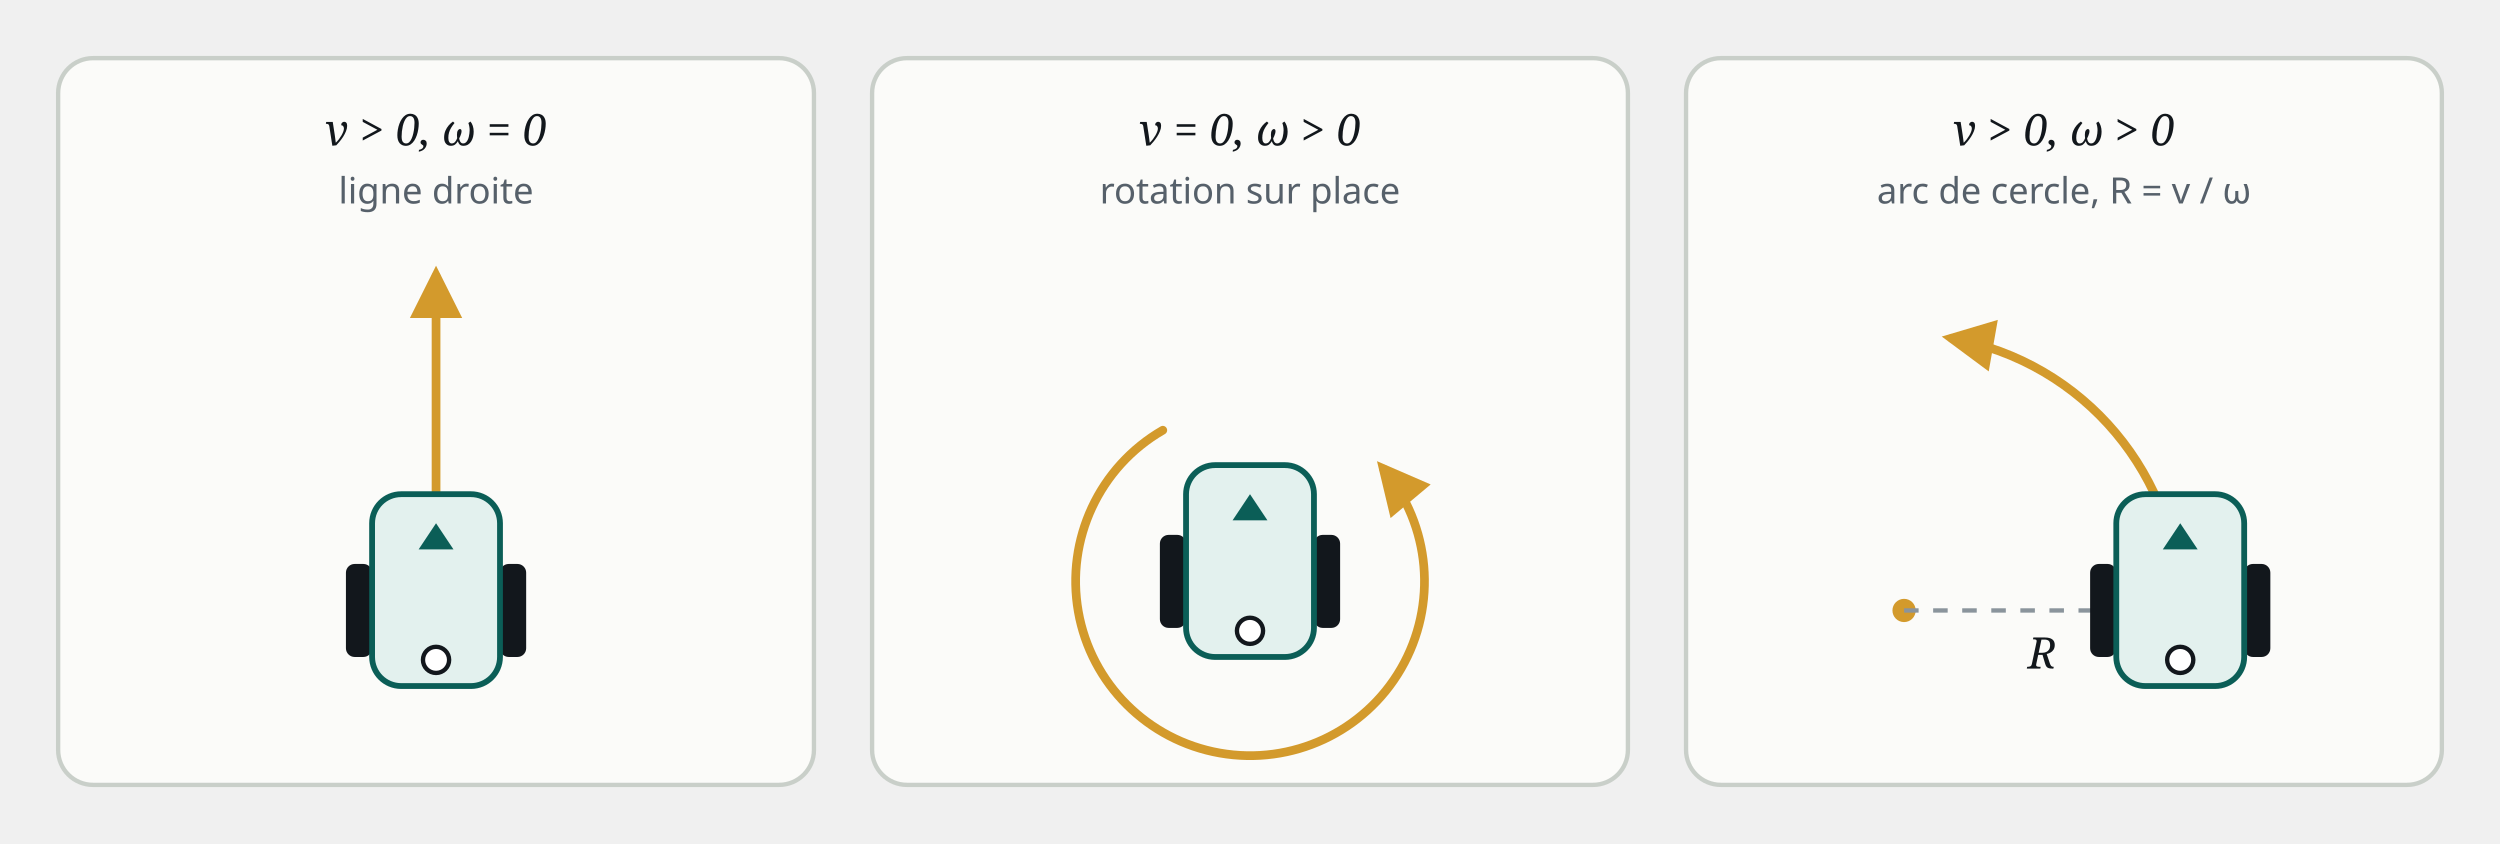
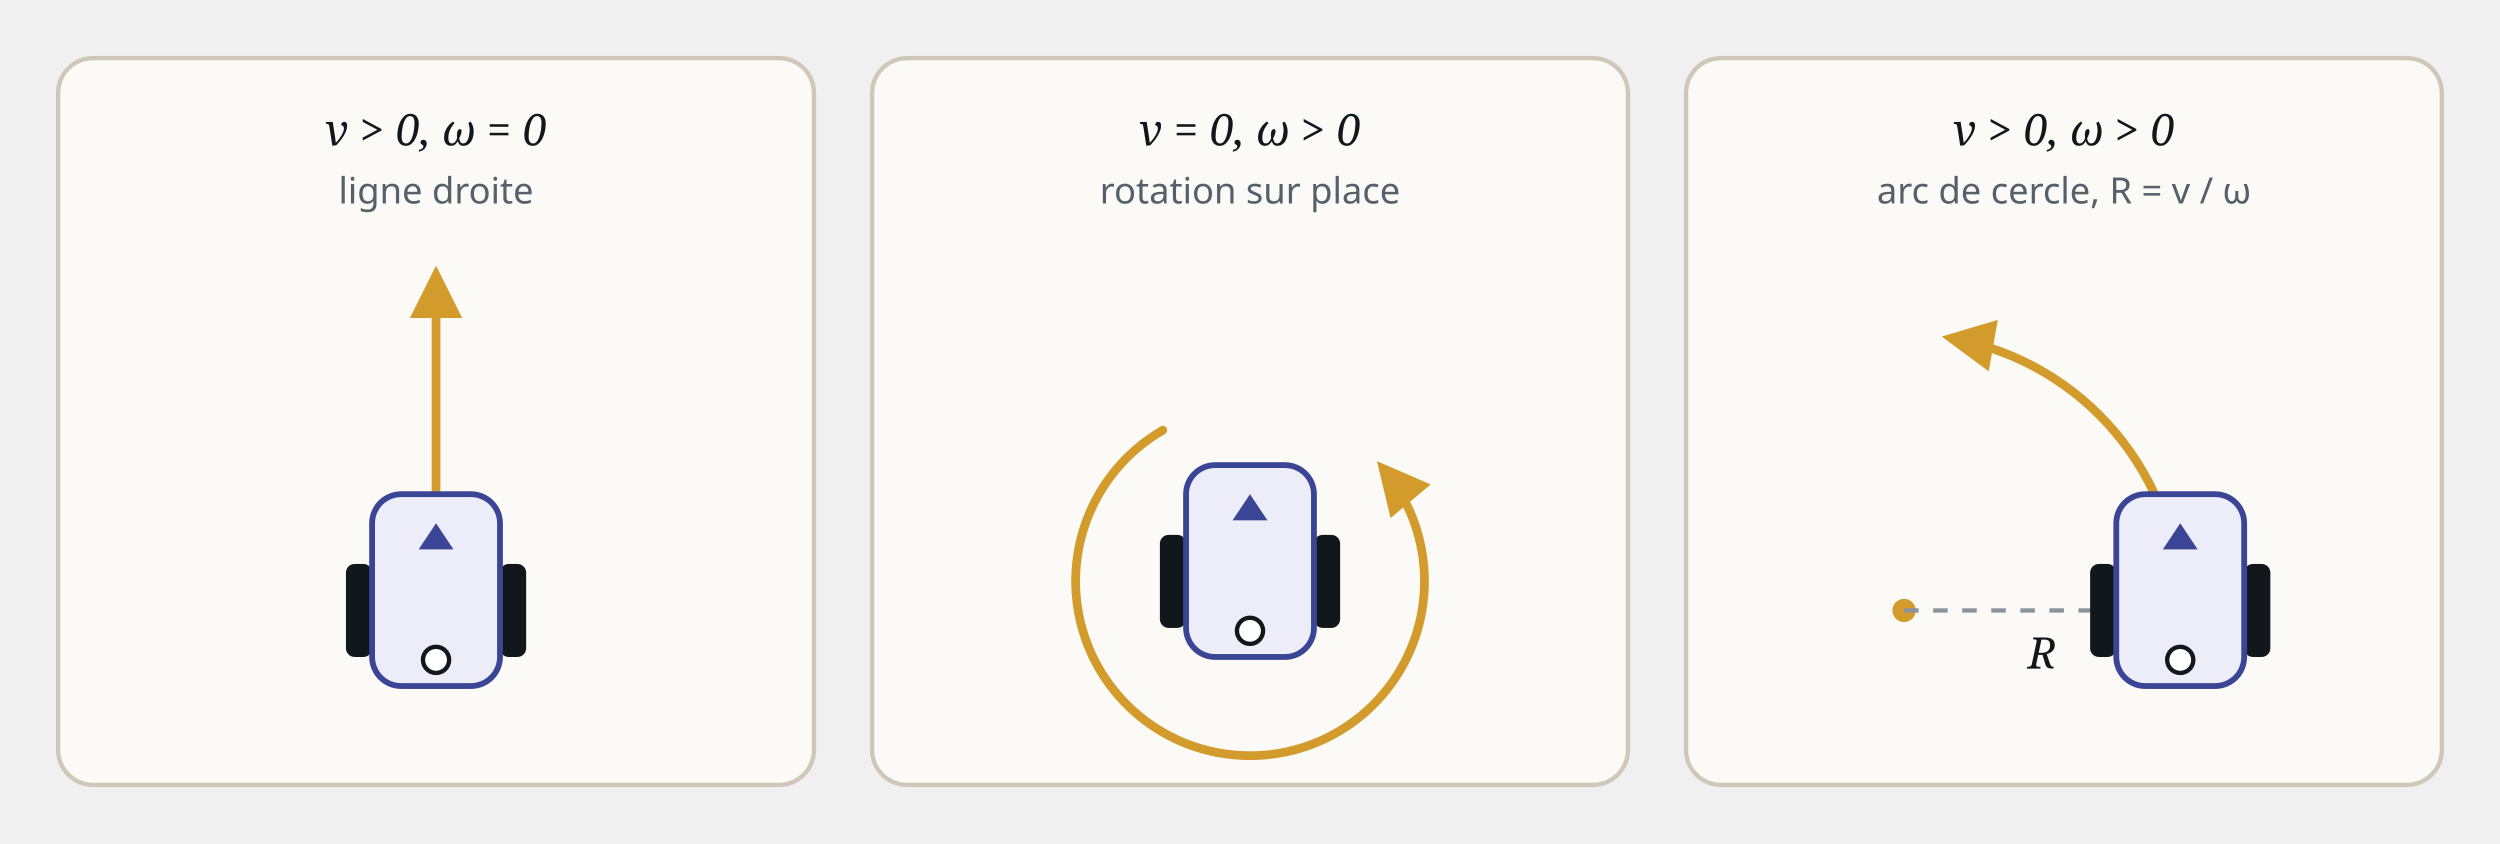
<svg xmlns="http://www.w3.org/2000/svg" viewBox="0 0 860 290" role="img" aria-labelledby="t d">
  <style>
- .fond { fill: #fbfbf9; stroke: #c9cfc9; stroke-width: 1.5; }
- .grille { stroke: #e7eae6; stroke-width: 1; }
- .boite { fill: #ffffff; stroke: #c9cfc9; stroke-width: 1.5; }
- .calcul { fill: #e3f1ee; stroke: #0b5e57; stroke-width: 2; }
+ .fond { fill: #fbfaf6; stroke: #cfc8b8; stroke-width: 1.5; }
+ .grille { stroke: #ece8de; stroke-width: 1; }
+ .boite { fill: #ffffff; stroke: #cfc8b8; stroke-width: 1.5; }
+ .calcul { fill: #ecedf9; stroke: #3b4596; stroke-width: 2; }
.capteur { fill: #fff8e8; stroke: #d39a2c; stroke-width: 2; }
.actionneur { fill: #eef1f5; stroke: #56606a; stroke-width: 2; }
- .robot { fill: #e3f1ee; stroke: #0b5e57; stroke-width: 2; }
+ .robot { fill: #ecedf9; stroke: #3b4596; stroke-width: 2; }
.roue { fill: #12171c; }
.roulette { fill: #ffffff; stroke: #12171c; stroke-width: 1.5; }
- .nez { fill: #0b5e57; }
+ .nez { fill: #3b4596; }
.ax-x { stroke: #d64545; stroke-width: 3; fill: none; } .ax-y { stroke: #2f9e44; stroke-width: 3; fill: none; }
.px { fill: #d64545; } .py { fill: #2f9e44; }
.trait { stroke: #56606a; stroke-width: 2; fill: none; }
.tirets { stroke: #8a949c; stroke-width: 1.5; stroke-dasharray: 5 5; fill: none; }
.trajet { stroke: #d39a2c; stroke-width: 3; fill: none; stroke-linecap: round; }
.trajet-pointe { fill: #d39a2c; }
- .vitesse { stroke: #0b5e57; stroke-width: 3; fill: none; }
- .vitesse-pointe { fill: #0b5e57; }
+ .vitesse { stroke: #3b4596; stroke-width: 3; fill: none; }
+ .vitesse-pointe { fill: #3b4596; }
.pointe { fill: #56606a; }
.cir { fill: #d39a2c; }
.t { fill: #12171c; font: 400 14px "IBM Plex Sans", system-ui, sans-serif; }
.t-gras { fill: #12171c; font: 600 14px "IBM Plex Sans", system-ui, sans-serif; }
.t-titre { fill: #12171c; font: 600 16px "IBM Plex Sans", system-ui, sans-serif; }
.t-petit { fill: #56606a; font: 400 12.5px "IBM Plex Sans", system-ui, sans-serif; }
.t-sur { fill: #56606a; font: 600 12px "IBM Plex Sans", system-ui, sans-serif; letter-spacing: 0.08em; }
.t-math { fill: #12171c; font: italic 500 15px "IBM Plex Serif", Georgia, serif; }
.t-code { fill: #12171c; font: 500 13px "JetBrains Mono", "DejaVu Sans Mono", monospace; }
- .t-accent { fill: #0b5e57; font: 600 13px "IBM Plex Sans", system-ui, sans-serif; }
+ .t-accent { fill: #3b4596; font: 600 13px "IBM Plex Sans", system-ui, sans-serif; }
.t-ambre { fill: #8a5d10; font: 600 13px "IBM Plex Sans", system-ui, sans-serif; }
.t-x { fill: #d64545; font: 600 13px "JetBrains Mono", monospace; } .t-y { fill: #2f9e44; font: 600 13px "JetBrains Mono", monospace; }
- .badge { fill: #0b5e57; } .t-badge { fill: #ffffff; font: 600 12px "IBM Plex Sans", system-ui, sans-serif; }
- .sep { stroke: #e2e5e1; stroke-width: 1.5; }
+ .badge { fill: #3b4596; } .t-badge { fill: #ffffff; font: 600 12px "IBM Plex Sans", system-ui, sans-serif; }
+ .sep { stroke: #e7e2d6; stroke-width: 1.5; }
@media (prefers-color-scheme: dark) {
-   .fond { fill: #0f161d; stroke: #34424f; } .grille { stroke: #1b2630; }
-   .boite { fill: #121a22; stroke: #34424f; }
-   .calcul, .robot { fill: #12302d; stroke: #4fb3a7; }
+   .fond { fill: #101114; stroke: #3a3b42; } .grille { stroke: #1f2026; }
+   .boite { fill: #16171b; stroke: #3a3b42; }
+   .calcul, .robot { fill: #1d2140; stroke: #9aa4f0; }
  .capteur { fill: #2a2212; stroke: #f2b544; }
-   .actionneur { fill: #1a222b; stroke: #8a99a8; }
-   .roue { fill: #c9d3dc; } .roulette { fill: #121a22; stroke: #c9d3dc; } .nez { fill: #4fb3a7; }
+   .actionneur { fill: #1c1d22; stroke: #9a9aa3; }
+   .roue { fill: #c9c9cf; } .roulette { fill: #16171b; stroke: #c9c9cf; } .nez { fill: #9aa4f0; }
  .ax-x { stroke: #ff6b6b; } .ax-y { stroke: #51cf66; } .px, .t-x { fill: #ff6b6b; } .py, .t-y { fill: #51cf66; }
-   .trait { stroke: #8a99a8; } .tirets { stroke: #5d6b78; } .pointe { fill: #8a99a8; }
+   .trait { stroke: #9a9aa3; } .tirets { stroke: #62636b; } .pointe { fill: #9a9aa3; }
  .trajet { stroke: #f2b544; } .trajet-pointe, .cir { fill: #f2b544; }
-   .vitesse { stroke: #4fb3a7; } .vitesse-pointe { fill: #4fb3a7; }
-   .t, .t-gras, .t-titre, .t-math, .t-code { fill: #e3e8ee; }
-   .t-petit, .t-sur { fill: #8a99a8; } .t-accent { fill: #4fb3a7; } .t-ambre { fill: #f2b544; }
-   .badge { fill: #4fb3a7; } .t-badge { fill: #0b1015; } .sep { stroke: #22303c; }
+   .vitesse { stroke: #9aa4f0; } .vitesse-pointe { fill: #9aa4f0; }
+   .t, .t-gras, .t-titre, .t-math, .t-code { fill: #f4f1ea; }
+   .t-petit, .t-sur { fill: #9a9aa3; } .t-accent { fill: #9aa4f0; } .t-ambre { fill: #f2b544; }
+   .badge { fill: #9aa4f0; } .t-badge { fill: #0b0b0d; } .sep { stroke: #26272d; }
}
</style>
  <defs>
    <marker id="m-trait" viewBox="0 0 10 10" refX="9" refY="5" markerWidth="7" markerHeight="7" orient="auto-start-reverse">
      <path class="pointe" d="M0 0 L10 5 L0 10 z" />
    </marker>
    <marker id="m-trajet" viewBox="0 0 10 10" refX="8" refY="5" markerWidth="6" markerHeight="6" orient="auto">
      <path class="trajet-pointe" d="M0 0 L10 5 L0 10 z" />
    </marker>
    <marker id="m-vitesse" viewBox="0 0 10 10" refX="8" refY="5" markerWidth="6" markerHeight="6" orient="auto">
      <path class="vitesse-pointe" d="M0 0 L10 5 L0 10 z" />
    </marker>
    <marker id="m-x" viewBox="0 0 10 10" refX="8" refY="5" markerWidth="5" markerHeight="5" orient="auto">
      <path class="px" d="M0 0 L10 5 L0 10 z" />
    </marker>
    <marker id="m-y" viewBox="0 0 10 10" refX="8" refY="5" markerWidth="5" markerHeight="5" orient="auto">
      <path class="py" d="M0 0 L10 5 L0 10 z" />
    </marker>
  </defs>
  <rect class="fond" x="20.0" y="20.0" width="260.0" height="250.0" rx="12" />
  <text class="t-math" x="150.0" y="50.0" text-anchor="middle">v &gt; 0, ω = 0</text>
  <text class="t-petit" x="150.0" y="70.0" text-anchor="middle">ligne droite</text>
  <line class="trajet" x1="150.0" y1="180.0" x2="150.0" y2="95.0" marker-end="url(#m-trajet)" />
  <g transform="translate(150.0 210.0) rotate(-90.0)">
    <rect class="roue" x="-16.0" y="-31.0" width="32.0" height="9.0" rx="3.0" />
    <rect class="roue" x="-16.0" y="22.0" width="32.0" height="9.0" rx="3.0" />
    <rect class="robot" x="-26.0" y="-22.0" width="66.0" height="44.0" rx="10.0" />
    <circle class="roulette" cx="-17.0" cy="0" r="4.5" />
    <path class="nez" d="M30.0 0 l-9.0 -6.0 v12.0 z" />
  </g>
  <rect class="fond" x="300.0" y="20.0" width="260.0" height="250.0" rx="12" />
  <text class="t-math" x="430.0" y="50.0" text-anchor="middle">v = 0, ω &gt; 0</text>
  <text class="t-petit" x="430.0" y="70.0" text-anchor="middle">rotation sur place</text>
  <path class="trajet" d="M400.0 148.0 A60.0 60.0 0 1 0 476.0 161.4" marker-end="url(#m-trajet)" />
  <g transform="translate(430.0 200.0) rotate(-90.0)">
    <rect class="roue" x="-16.0" y="-31.0" width="32.0" height="9.0" rx="3.0" />
    <rect class="roue" x="-16.0" y="22.0" width="32.0" height="9.0" rx="3.0" />
    <rect class="robot" x="-26.0" y="-22.0" width="66.0" height="44.0" rx="10.0" />
    <circle class="roulette" cx="-17.0" cy="0" r="4.5" />
    <path class="nez" d="M30.0 0 l-9.0 -6.0 v12.0 z" />
  </g>
  <rect class="fond" x="580.0" y="20.0" width="260.0" height="250.0" rx="12" />
  <text class="t-math" x="710.0" y="50.0" text-anchor="middle">v &gt; 0, ω &gt; 0</text>
  <text class="t-petit" x="710.0" y="70.0" text-anchor="middle">arc de cercle, R = v / ω</text>
  <circle class="cir" cx="655.0" cy="210.0" r="4" />
  <line class="tirets" x1="655.0" y1="210.0" x2="750.0" y2="210.0" />
  <path class="trajet" d="M750.0 210.0 A95.0 95.0 0 0 0 671.5 116.4" marker-end="url(#m-trajet)" />
  <text class="t-math" x="702.5" y="230.0" text-anchor="middle">R</text>
  <g transform="translate(750.0 210.0) rotate(-90.0)">
    <rect class="roue" x="-16.0" y="-31.0" width="32.0" height="9.0" rx="3.0" />
    <rect class="roue" x="-16.0" y="22.0" width="32.0" height="9.0" rx="3.0" />
    <rect class="robot" x="-26.0" y="-22.0" width="66.0" height="44.0" rx="10.0" />
    <circle class="roulette" cx="-17.0" cy="0" r="4.5" />
    <path class="nez" d="M30.0 0 l-9.0 -6.0 v12.0 z" />
  </g>
</svg>
